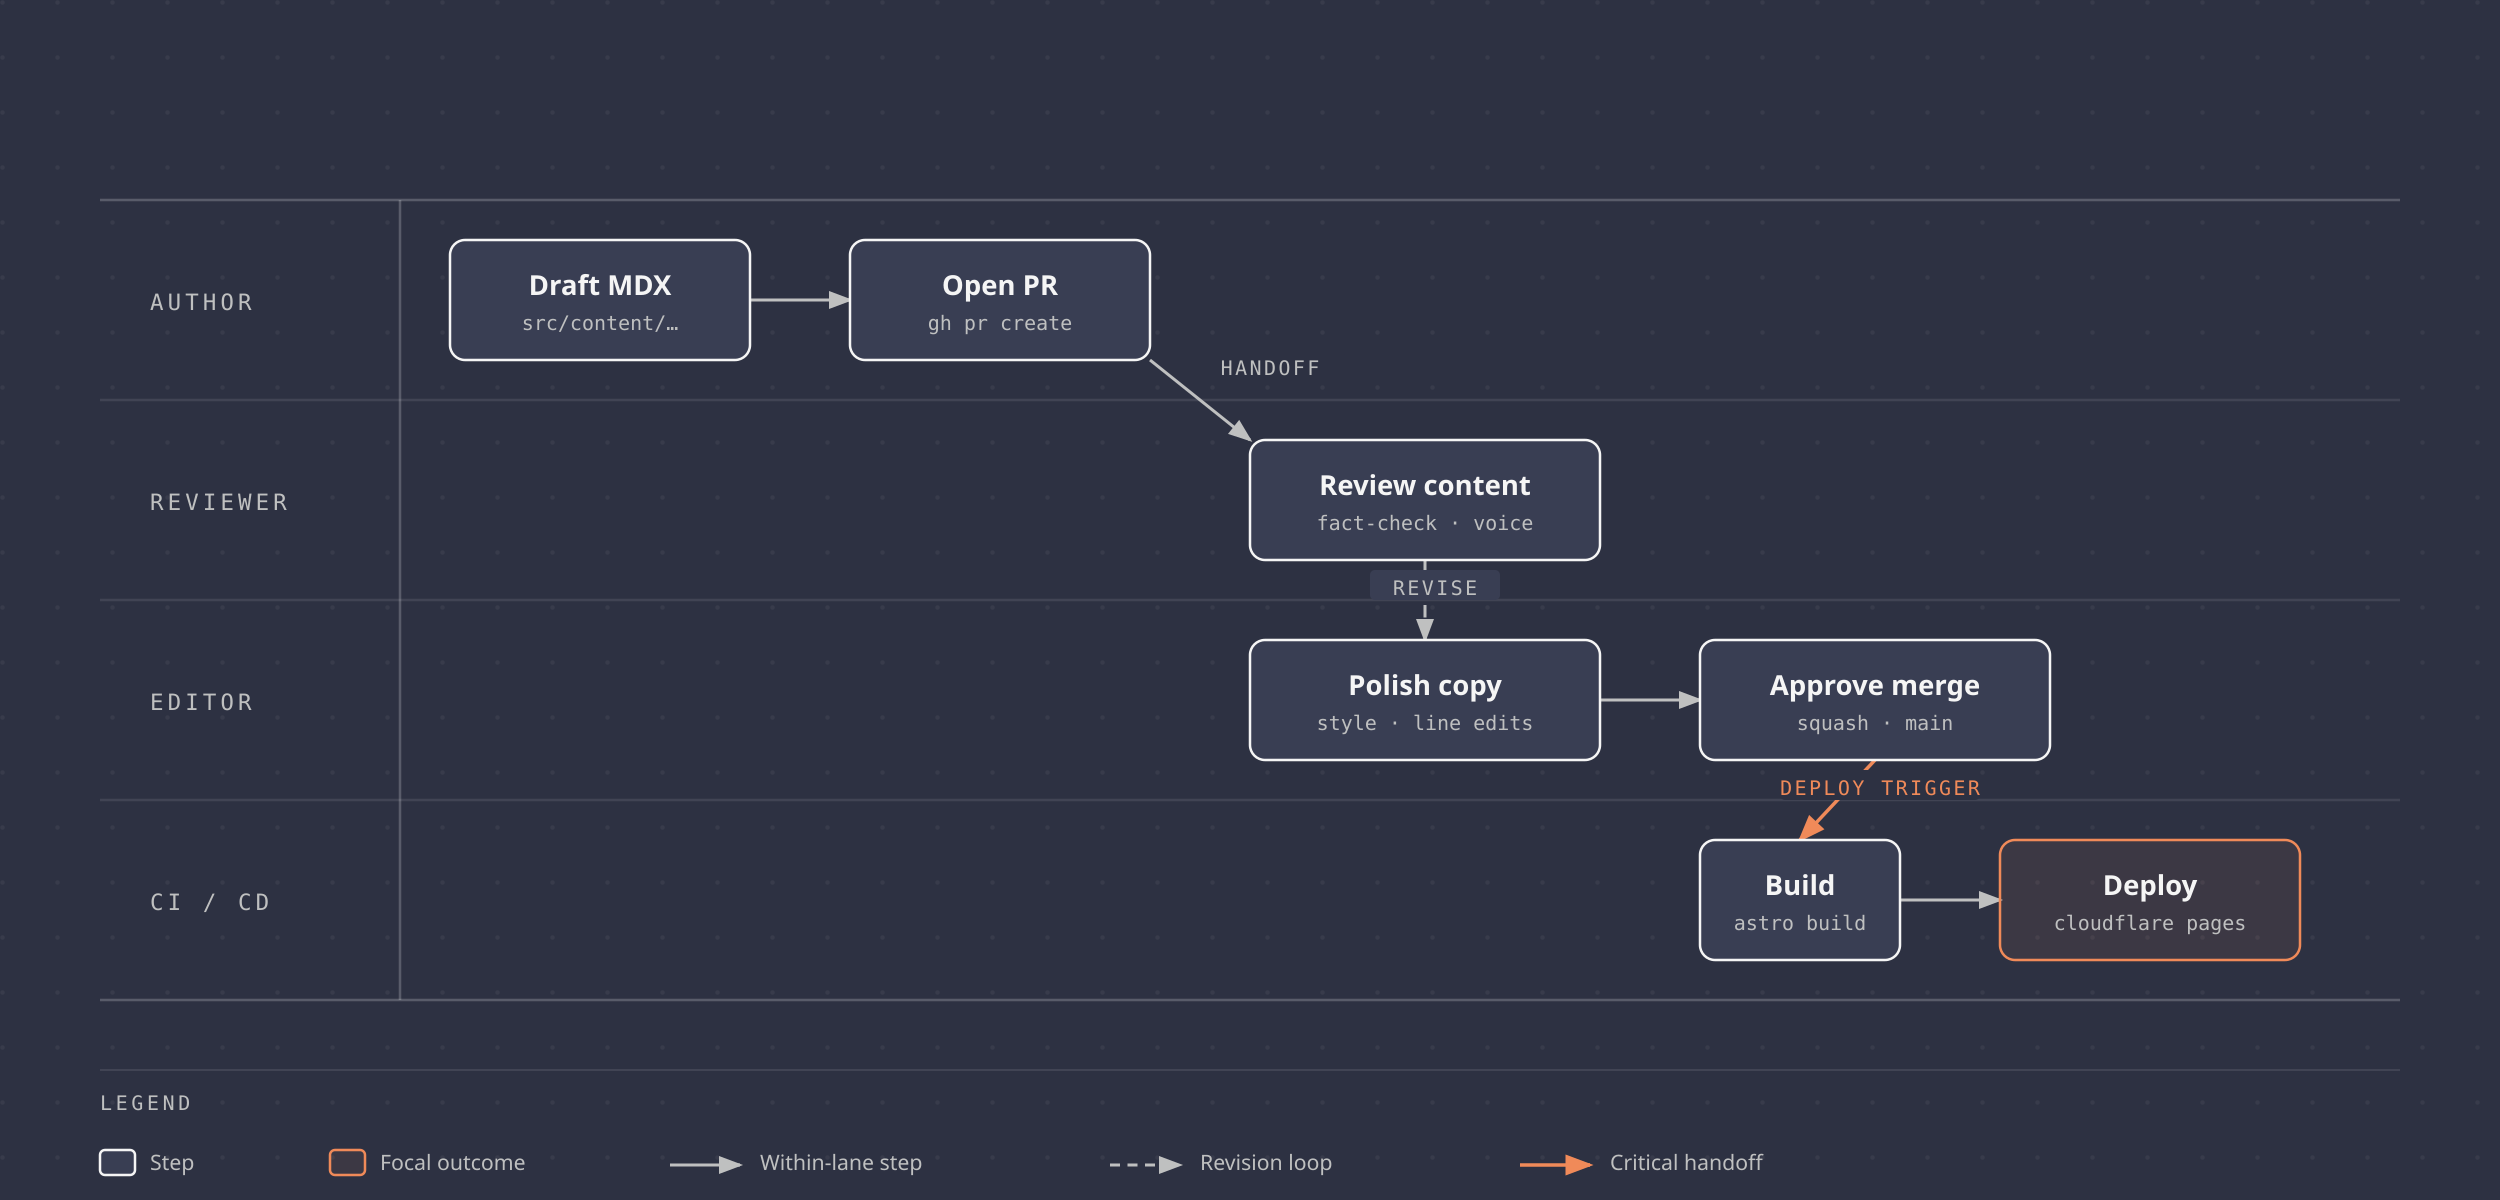
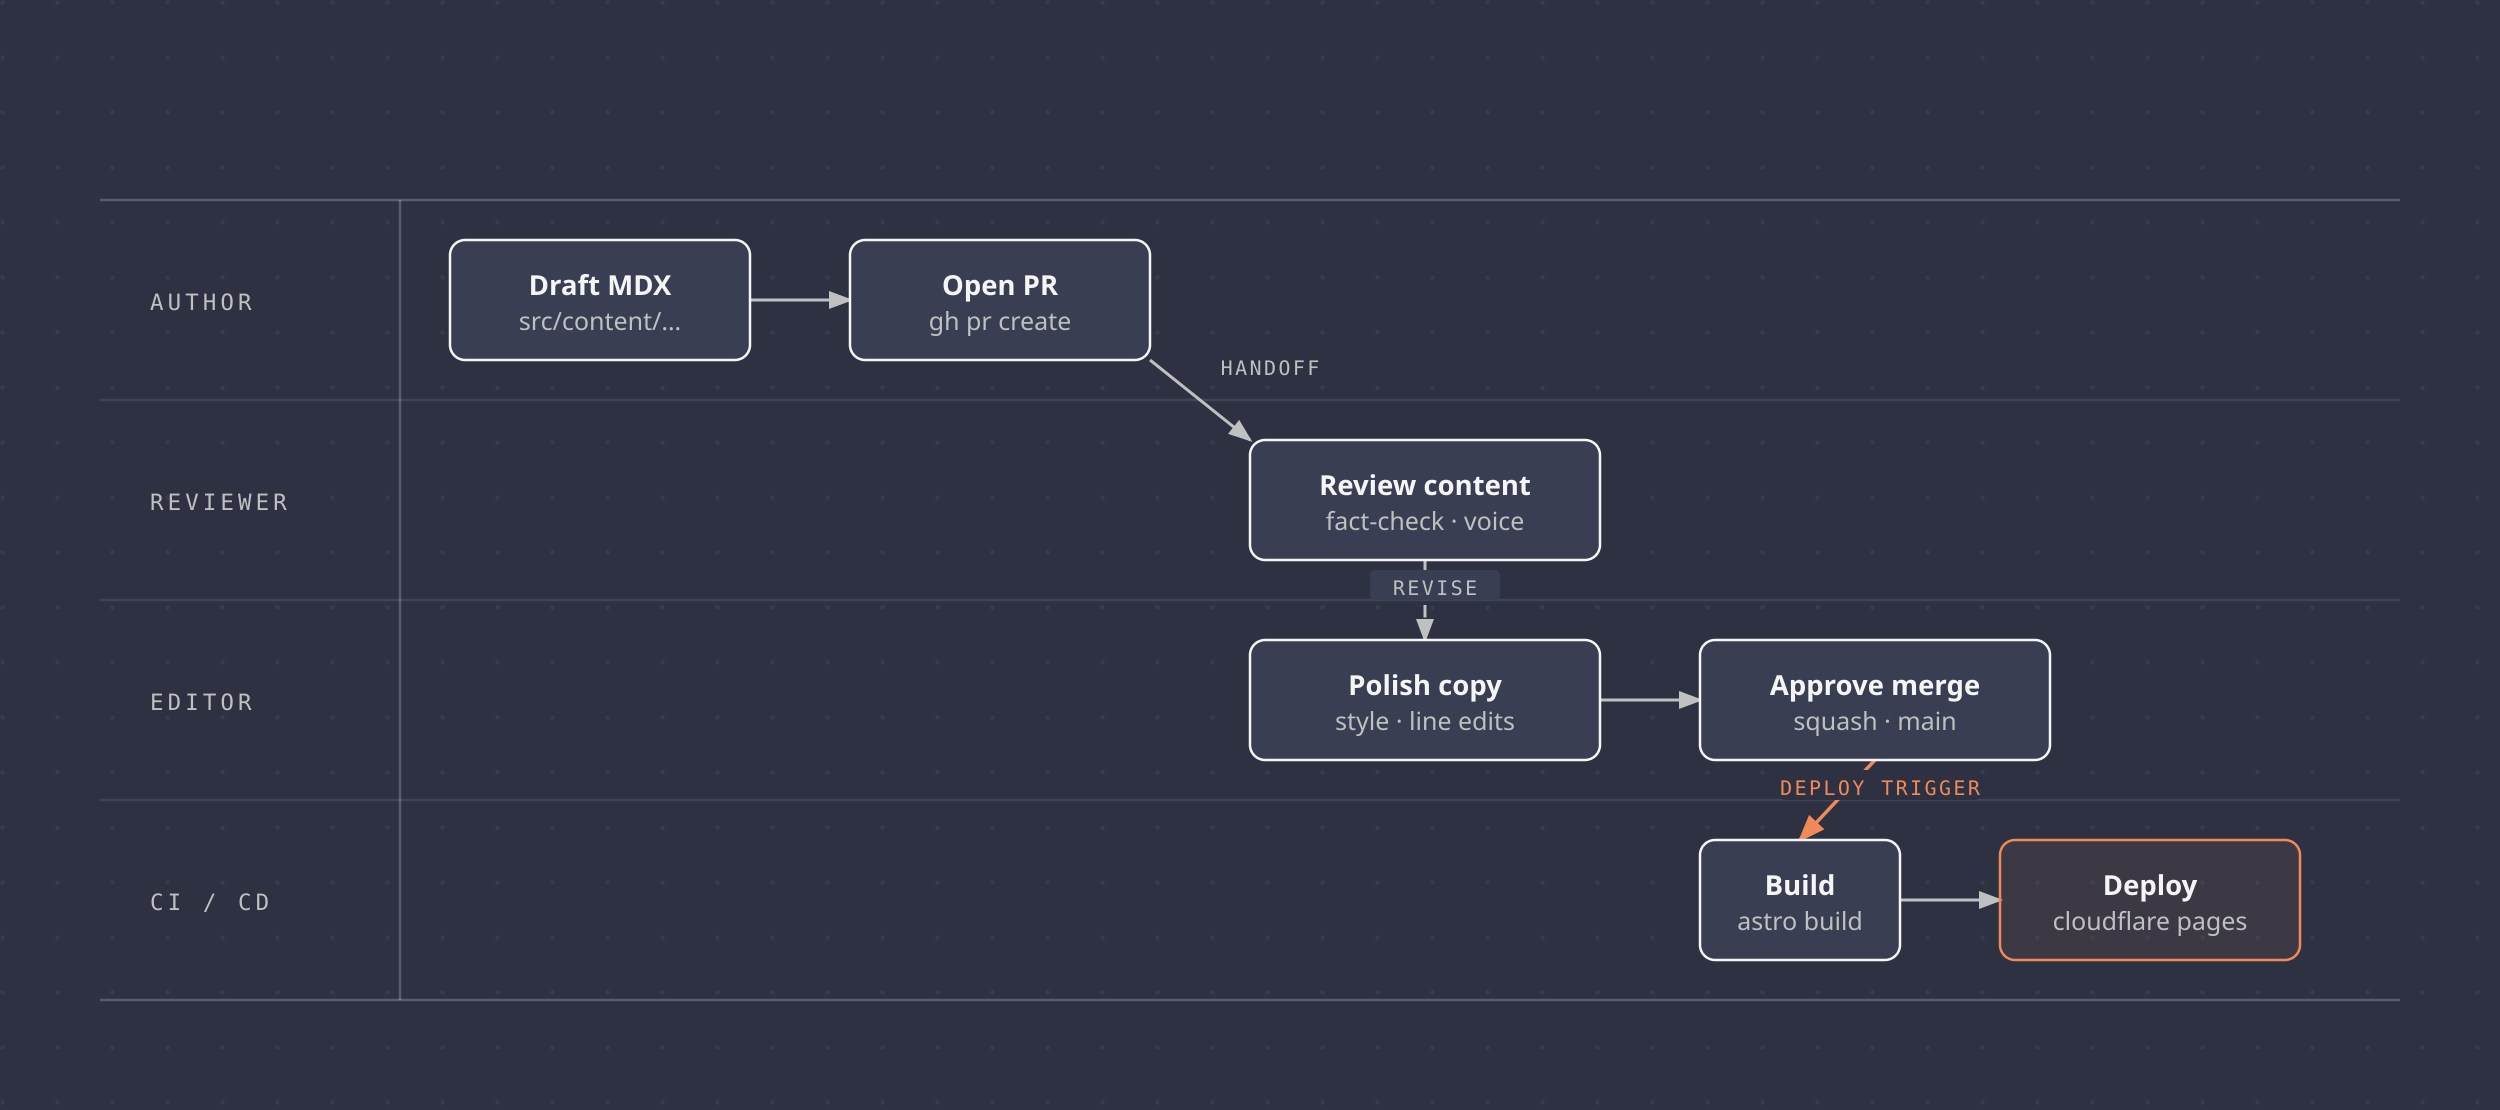
- <svg xmlns="http://www.w3.org/2000/svg" viewBox="0 0 1000 480" role="img" aria-labelledby="swimlane-dark-title swimlane-dark-desc">
+ <svg xmlns="http://www.w3.org/2000/svg" viewBox="0 0 1000 444" role="img" aria-labelledby="swimlane-dark-title swimlane-dark-desc">
  <defs>
    <style>
/* page-css */
@font-face { font-family: 'Amazon Ember'; font-weight: 300; font-style: normal; src: local('Amazon Ember Light'), local('Amazon Ember'); }
@font-face { font-family: 'Amazon Ember'; font-weight: 400; font-style: normal; src: local('Amazon Ember'); }
@font-face { font-family: 'Amazon Ember'; font-weight: 400; font-style: italic; src: local('Amazon Ember Italic'), local('Amazon Ember'); }
@font-face { font-family: 'Amazon Ember'; font-weight: 600; font-style: normal; src: local('Amazon Ember Medium'), local('Amazon Ember'); }
@font-face { font-family: 'Amazon Ember'; font-weight: 700; font-style: normal; src: local('Amazon Ember Bold'), local('Amazon Ember'); }
@font-face { font-family: 'Amazon Ember'; font-weight: 800; font-style: normal; src: local('Amazon Ember Heavy'), local('Amazon Ember'); }
@font-face { font-family: 'Amazon Ember Mono'; font-weight: 400; font-style: normal; src: local('Amazon Ember Mono'); }
@font-face { font-family: 'Amazon Ember Mono'; font-weight: 700; font-style: normal; src: local('Amazon Ember Mono Bold'), local('Amazon Ember Mono'); }
/* /page-css */
    </style>
    <pattern id="dots" width="22" height="22" patternUnits="userSpaceOnUse">
      <circle cx="1" cy="1" r="0.9" fill="rgba(245,245,245,0.10)" />
    </pattern>
    <marker id="arrow" markerWidth="8" markerHeight="6" refX="7" refY="3" orient="auto">
      <polygon points="0 0, 8 3, 0 6" fill="#bfc0c0" />
    </marker>
    <marker id="arrow-accent" markerWidth="8" markerHeight="6" refX="7" refY="3" orient="auto">
      <polygon points="0 0, 8 3, 0 6" fill="#f08a59" />
    </marker>
  </defs>
  <rect width="100%" height="100%" fill="#2d3142" />
  <rect width="100%" height="100%" fill="url(#dots)" opacity="0.55" />
  <line x1="40" y1="80" x2="960" y2="80" stroke="rgba(245,245,245,0.22)" stroke-width="1" />
  <line x1="40" y1="160" x2="960" y2="160" stroke="rgba(245,245,245,0.10)" stroke-width="1" />
  <line x1="40" y1="240" x2="960" y2="240" stroke="rgba(245,245,245,0.10)" stroke-width="1" />
  <line x1="40" y1="320" x2="960" y2="320" stroke="rgba(245,245,245,0.10)" stroke-width="1" />
  <line x1="40" y1="400" x2="960" y2="400" stroke="rgba(245,245,245,0.22)" stroke-width="1" />
  <line x1="160" y1="80" x2="160" y2="400" stroke="rgba(245,245,245,0.22)" stroke-width="1" />
  <text x="60" y="124" fill="#bfc0c0" font-size="9" font-family="'Geist Mono', monospace" letter-spacing="0.18em">AUTHOR</text>
  <text x="60" y="204" fill="#bfc0c0" font-size="9" font-family="'Geist Mono', monospace" letter-spacing="0.18em">REVIEWER</text>
  <text x="60" y="284" fill="#bfc0c0" font-size="9" font-family="'Geist Mono', monospace" letter-spacing="0.18em">EDITOR</text>
  <text x="60" y="364" fill="#bfc0c0" font-size="9" font-family="'Geist Mono', monospace" letter-spacing="0.18em">CI / CD</text>
  <line x1="300" y1="120" x2="340" y2="120" stroke="#bfc0c0" stroke-width="1.2" marker-end="url(#arrow)" />
  <line x1="460" y1="144" x2="500" y2="176" stroke="#bfc0c0" stroke-width="1.2" marker-end="url(#arrow)" />
  <line x1="570" y1="224" x2="570" y2="256" stroke="#bfc0c0" stroke-width="1.2" stroke-dasharray="5,4" marker-end="url(#arrow)" />
  <line x1="640" y1="280" x2="680" y2="280" stroke="#bfc0c0" stroke-width="1.2" marker-end="url(#arrow)" />
  <line x1="750" y1="304" x2="720" y2="336" stroke="#f08a59" stroke-width="1.4" marker-end="url(#arrow-accent)" />
  <line x1="760" y1="360" x2="800" y2="360" stroke="#bfc0c0" stroke-width="1.2" marker-end="url(#arrow)" />
  <rect x="478" y="140" width="60" height="12" rx="2" fill="#2d3142" />
  <text x="508" y="150" fill="#bfc0c0" font-size="8" font-family="'Geist Mono', monospace" text-anchor="middle" letter-spacing="0.12em">HANDOFF</text>
  <rect x="548" y="228" width="52" height="12" rx="2" fill="#393e53" />
  <text x="574" y="238" fill="#bfc0c0" font-size="8" font-family="'Geist Mono', monospace" text-anchor="middle" letter-spacing="0.12em">REVISE</text>
  <rect x="712" y="308" width="80" height="12" rx="2" fill="#2d3142" />
  <text x="752" y="318" fill="#f08a59" font-size="8" font-family="'Geist Mono', monospace" text-anchor="middle" letter-spacing="0.12em">DEPLOY TRIGGER</text>
  <rect x="180" y="96" width="120" height="48" rx="6" fill="#393e53" stroke="#f5f5f5" stroke-width="1" />
  <text x="240" y="118" fill="#f5f5f5" font-size="11" font-weight="600" font-family="'Geist', sans-serif" text-anchor="middle">Draft MDX</text>
-   <text x="240" y="132" fill="#bfc0c0" font-size="8" font-family="'Geist Mono', monospace" text-anchor="middle">src/content/…</text>
+   <text x="240" y="132" fill="#bfc0c0" font-size="10" font-family="'Geist', sans-serif" text-anchor="middle">src/content/…</text>
  <rect x="340" y="96" width="120" height="48" rx="6" fill="#393e53" stroke="#f5f5f5" stroke-width="1" />
  <text x="400" y="118" fill="#f5f5f5" font-size="11" font-weight="600" font-family="'Geist', sans-serif" text-anchor="middle">Open PR</text>
-   <text x="400" y="132" fill="#bfc0c0" font-size="8" font-family="'Geist Mono', monospace" text-anchor="middle">gh pr create</text>
+   <text x="400" y="132" fill="#bfc0c0" font-size="10" font-family="'Geist', sans-serif" text-anchor="middle">gh pr create</text>
  <rect x="500" y="176" width="140" height="48" rx="6" fill="#393e53" stroke="#f5f5f5" stroke-width="1" />
  <text x="570" y="198" fill="#f5f5f5" font-size="11" font-weight="600" font-family="'Geist', sans-serif" text-anchor="middle">Review content</text>
-   <text x="570" y="212" fill="#bfc0c0" font-size="8" font-family="'Geist Mono', monospace" text-anchor="middle">fact-check · voice</text>
+   <text x="570" y="212" fill="#bfc0c0" font-size="10" font-family="'Geist', sans-serif" text-anchor="middle">fact-check · voice</text>
  <rect x="500" y="256" width="140" height="48" rx="6" fill="#393e53" stroke="#f5f5f5" stroke-width="1" />
  <text x="570" y="278" fill="#f5f5f5" font-size="11" font-weight="600" font-family="'Geist', sans-serif" text-anchor="middle">Polish copy</text>
-   <text x="570" y="292" fill="#bfc0c0" font-size="8" font-family="'Geist Mono', monospace" text-anchor="middle">style · line edits</text>
+   <text x="570" y="292" fill="#bfc0c0" font-size="10" font-family="'Geist', sans-serif" text-anchor="middle">style · line edits</text>
  <rect x="680" y="256" width="140" height="48" rx="6" fill="#393e53" stroke="#f5f5f5" stroke-width="1" />
  <text x="750" y="278" fill="#f5f5f5" font-size="11" font-weight="600" font-family="'Geist', sans-serif" text-anchor="middle">Approve merge</text>
-   <text x="750" y="292" fill="#bfc0c0" font-size="8" font-family="'Geist Mono', monospace" text-anchor="middle">squash · main</text>
+   <text x="750" y="292" fill="#bfc0c0" font-size="10" font-family="'Geist', sans-serif" text-anchor="middle">squash · main</text>
  <rect x="680" y="336" width="80" height="48" rx="6" fill="#393e53" stroke="#f5f5f5" stroke-width="1" />
  <text x="720" y="358" fill="#f5f5f5" font-size="11" font-weight="600" font-family="'Geist', sans-serif" text-anchor="middle">Build</text>
-   <text x="720" y="372" fill="#bfc0c0" font-size="8" font-family="'Geist Mono', monospace" text-anchor="middle">astro build</text>
+   <text x="720" y="372" fill="#bfc0c0" font-size="10" font-family="'Geist', sans-serif" text-anchor="middle">astro build</text>
  <rect x="800" y="336" width="120" height="48" rx="6" fill="rgba(240,138,89,0.08)" stroke="#f08a59" stroke-width="1" />
  <text x="860" y="358" fill="#f5f5f5" font-size="11" font-weight="600" font-family="'Geist', sans-serif" text-anchor="middle">Deploy</text>
-   <text x="860" y="372" fill="#bfc0c0" font-size="8" font-family="'Geist Mono', monospace" text-anchor="middle">cloudflare pages</text>
-   <line x1="40" y1="428" x2="960" y2="428" stroke="rgba(245,245,245,0.10)" stroke-width="0.8" />
-   <text x="40" y="444" fill="#bfc0c0" font-size="8" font-family="'Geist Mono', monospace" letter-spacing="0.18em">LEGEND</text>
-   <rect x="40" y="460" width="14" height="10" rx="2" fill="#393e53" stroke="#f5f5f5" stroke-width="1" />
-   <text x="60" y="468" fill="#bfc0c0" font-size="8.5" font-family="'Geist', sans-serif">Step</text>
-   <rect x="132" y="460" width="14" height="10" rx="2" fill="rgba(240,138,89,0.08)" stroke="#f08a59" stroke-width="1" />
-   <text x="152" y="468" fill="#bfc0c0" font-size="8.5" font-family="'Geist', sans-serif">Focal outcome</text>
-   <line x1="268" y1="466" x2="296" y2="466" stroke="#bfc0c0" stroke-width="1.2" marker-end="url(#arrow)" />
-   <text x="304" y="468" fill="#bfc0c0" font-size="8.5" font-family="'Geist', sans-serif">Within-lane step</text>
-   <line x1="444" y1="466" x2="472" y2="466" stroke="#bfc0c0" stroke-width="1.2" stroke-dasharray="4,3" marker-end="url(#arrow)" />
-   <text x="480" y="468" fill="#bfc0c0" font-size="8.5" font-family="'Geist', sans-serif">Revision loop</text>
-   <line x1="608" y1="466" x2="636" y2="466" stroke="#f08a59" stroke-width="1.4" marker-end="url(#arrow-accent)" />
-   <text x="644" y="468" fill="#bfc0c0" font-size="8.5" font-family="'Geist', sans-serif">Critical handoff</text>
+   <text x="860" y="372" fill="#bfc0c0" font-size="10" font-family="'Geist', sans-serif" text-anchor="middle">cloudflare pages</text>
</svg>
